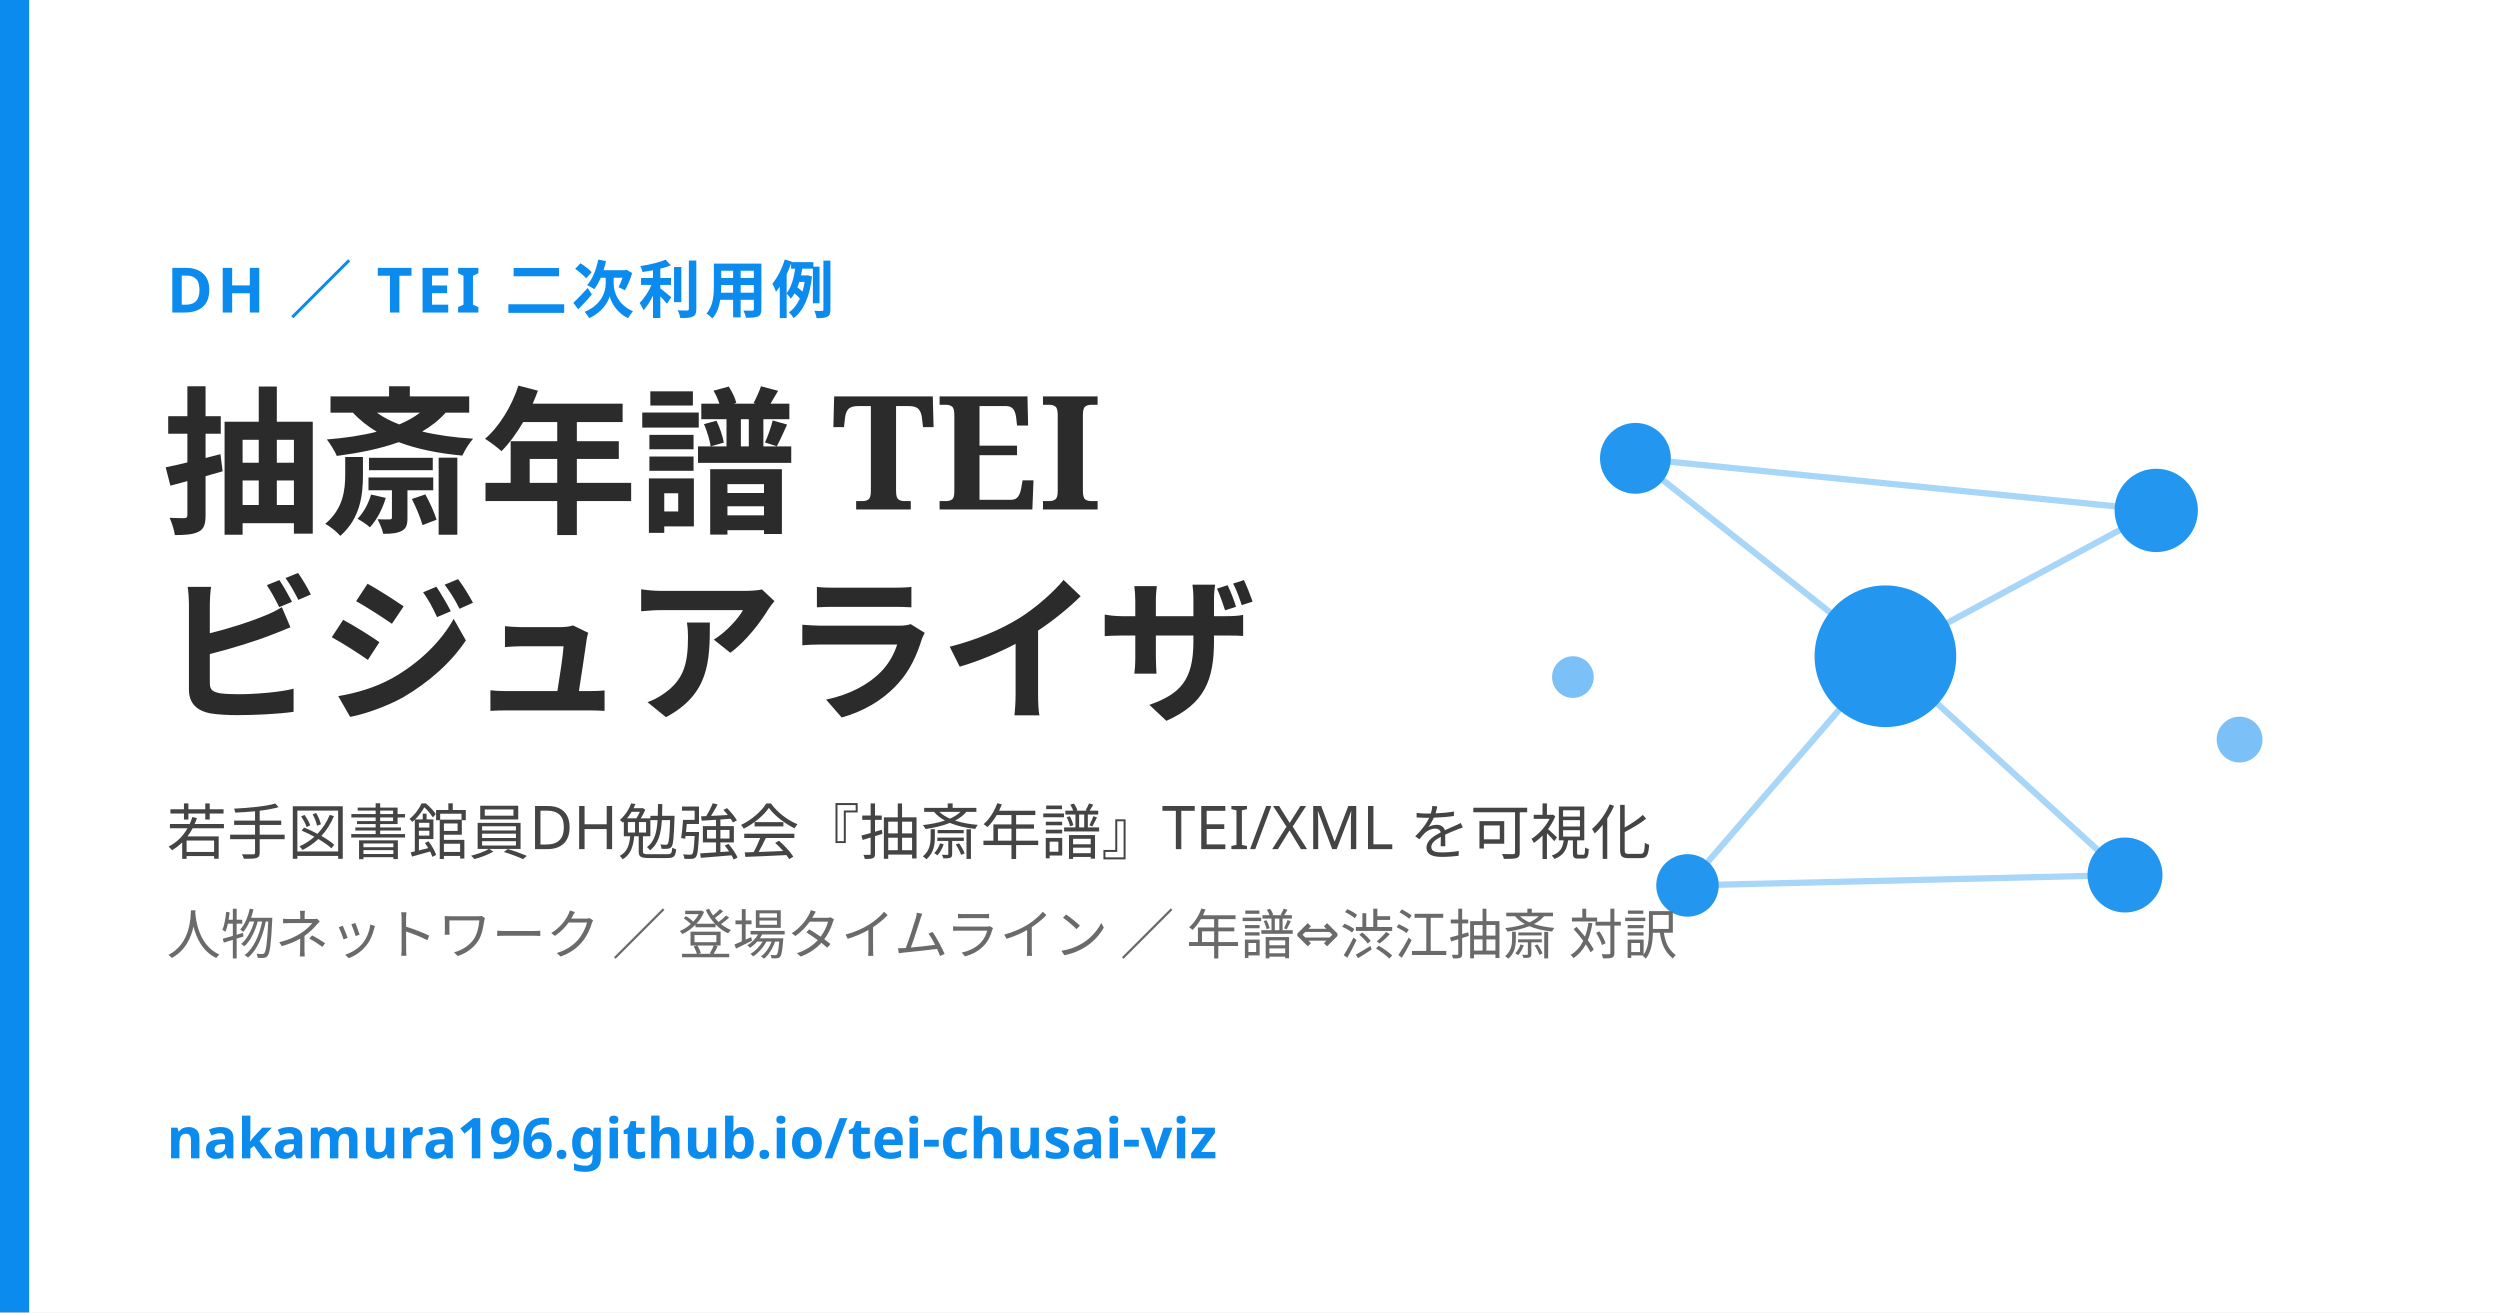
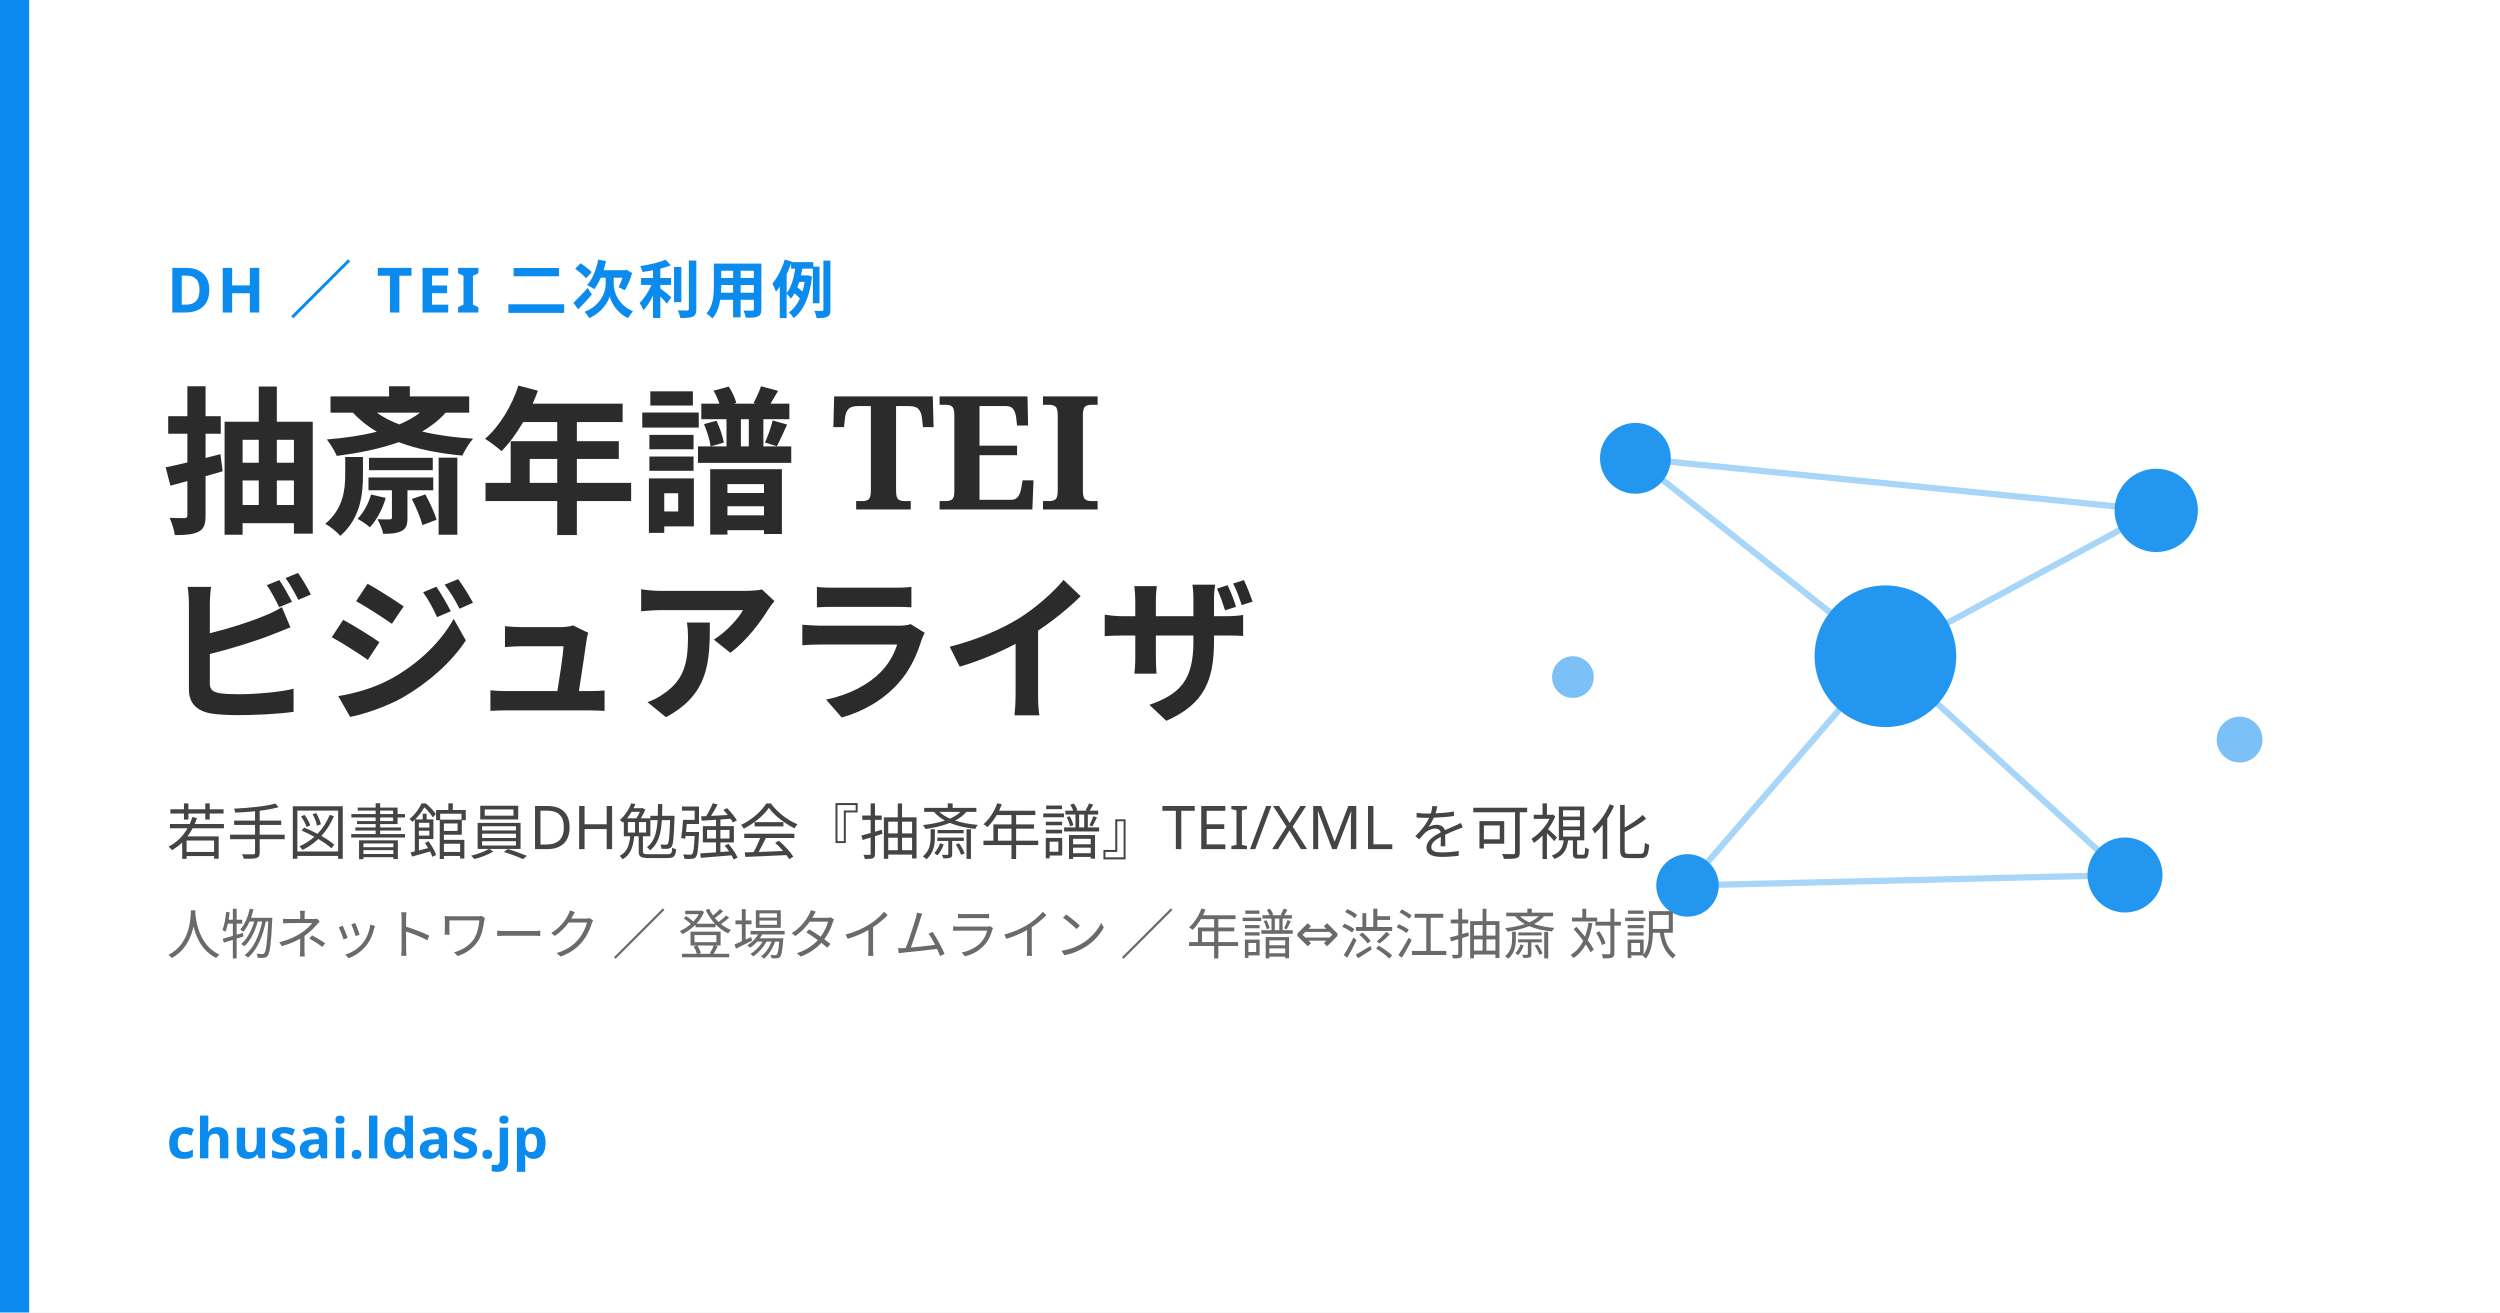
<svg xmlns="http://www.w3.org/2000/svg" width="1200" height="630" viewBox="0 0 1200 630">
  <defs>
    <style>
      .ttl { font-family: "Hiragino Mincho ProN","Yu Mincho",serif; fill: #2b2b2b; font-weight: 700; }
      .sans { font-family: "Hiragino Sans","Hiragino Kaku Gothic ProN",sans-serif; }
    </style>
  </defs>
  <rect width="1200" height="630" fill="#ffffff" />
  <rect width="14" height="630" fill="#0b8bee" />
  <g transform="translate(905,315)" opacity="0.9">
    <g stroke="#9dd1f8" stroke-width="3">
      <line x1="0" y1="0" x2="-120" y2="-95" />
      <line x1="0" y1="0" x2="130" y2="-70" />
      <line x1="0" y1="0" x2="-95" y2="110" />
      <line x1="0" y1="0" x2="115" y2="105" />
      <line x1="-120" y1="-95" x2="130" y2="-70" />
      <line x1="-95" y1="110" x2="115" y2="105" />
    </g>
    <g fill="#0b8bee">
      <circle cx="0" cy="0" r="34" />
      <circle cx="-120" cy="-95" r="17" />
      <circle cx="130" cy="-70" r="20" />
      <circle cx="-95" cy="110" r="15" />
      <circle cx="115" cy="105" r="18" />
    </g>
    <g fill="#6db9f5">
      <circle cx="170" cy="40" r="11" />
      <circle cx="-150" cy="10" r="10" />
    </g>
  </g>
  <text class="sans" x="80" y="150" font-size="30" fill="#0b8bee" font-weight="700" letter-spacing="2">DH ／ TEI 二次利用例</text>
  <text class="ttl" x="78" y="250" font-size="76">抽斎年譜 TEI</text>
  <text class="ttl" x="78" y="340" font-size="76">ビジュアライザ</text>
  <text class="sans" x="80" y="410" font-size="29" fill="#444">若手図書館員DH勉強会『抽斎年譜』TEI/XML を可視化</text>
  <text class="sans" x="80" y="458" font-size="26" fill="#6a6a6a">人物ネットワーク ／ 登場タイムライン ／ 年譜⇔渋江抽斎 対訳</text>
-   <text class="sans" x="80" y="556" font-size="27" fill="#0b8bee" font-weight="700">nakamura196.github.io/tei-chusai-viz</text>
+   <text class="sans" x="80" y="556" font-size="27" fill="#0b8bee" font-weight="700">chusai.ldas.jp</text>
</svg>
